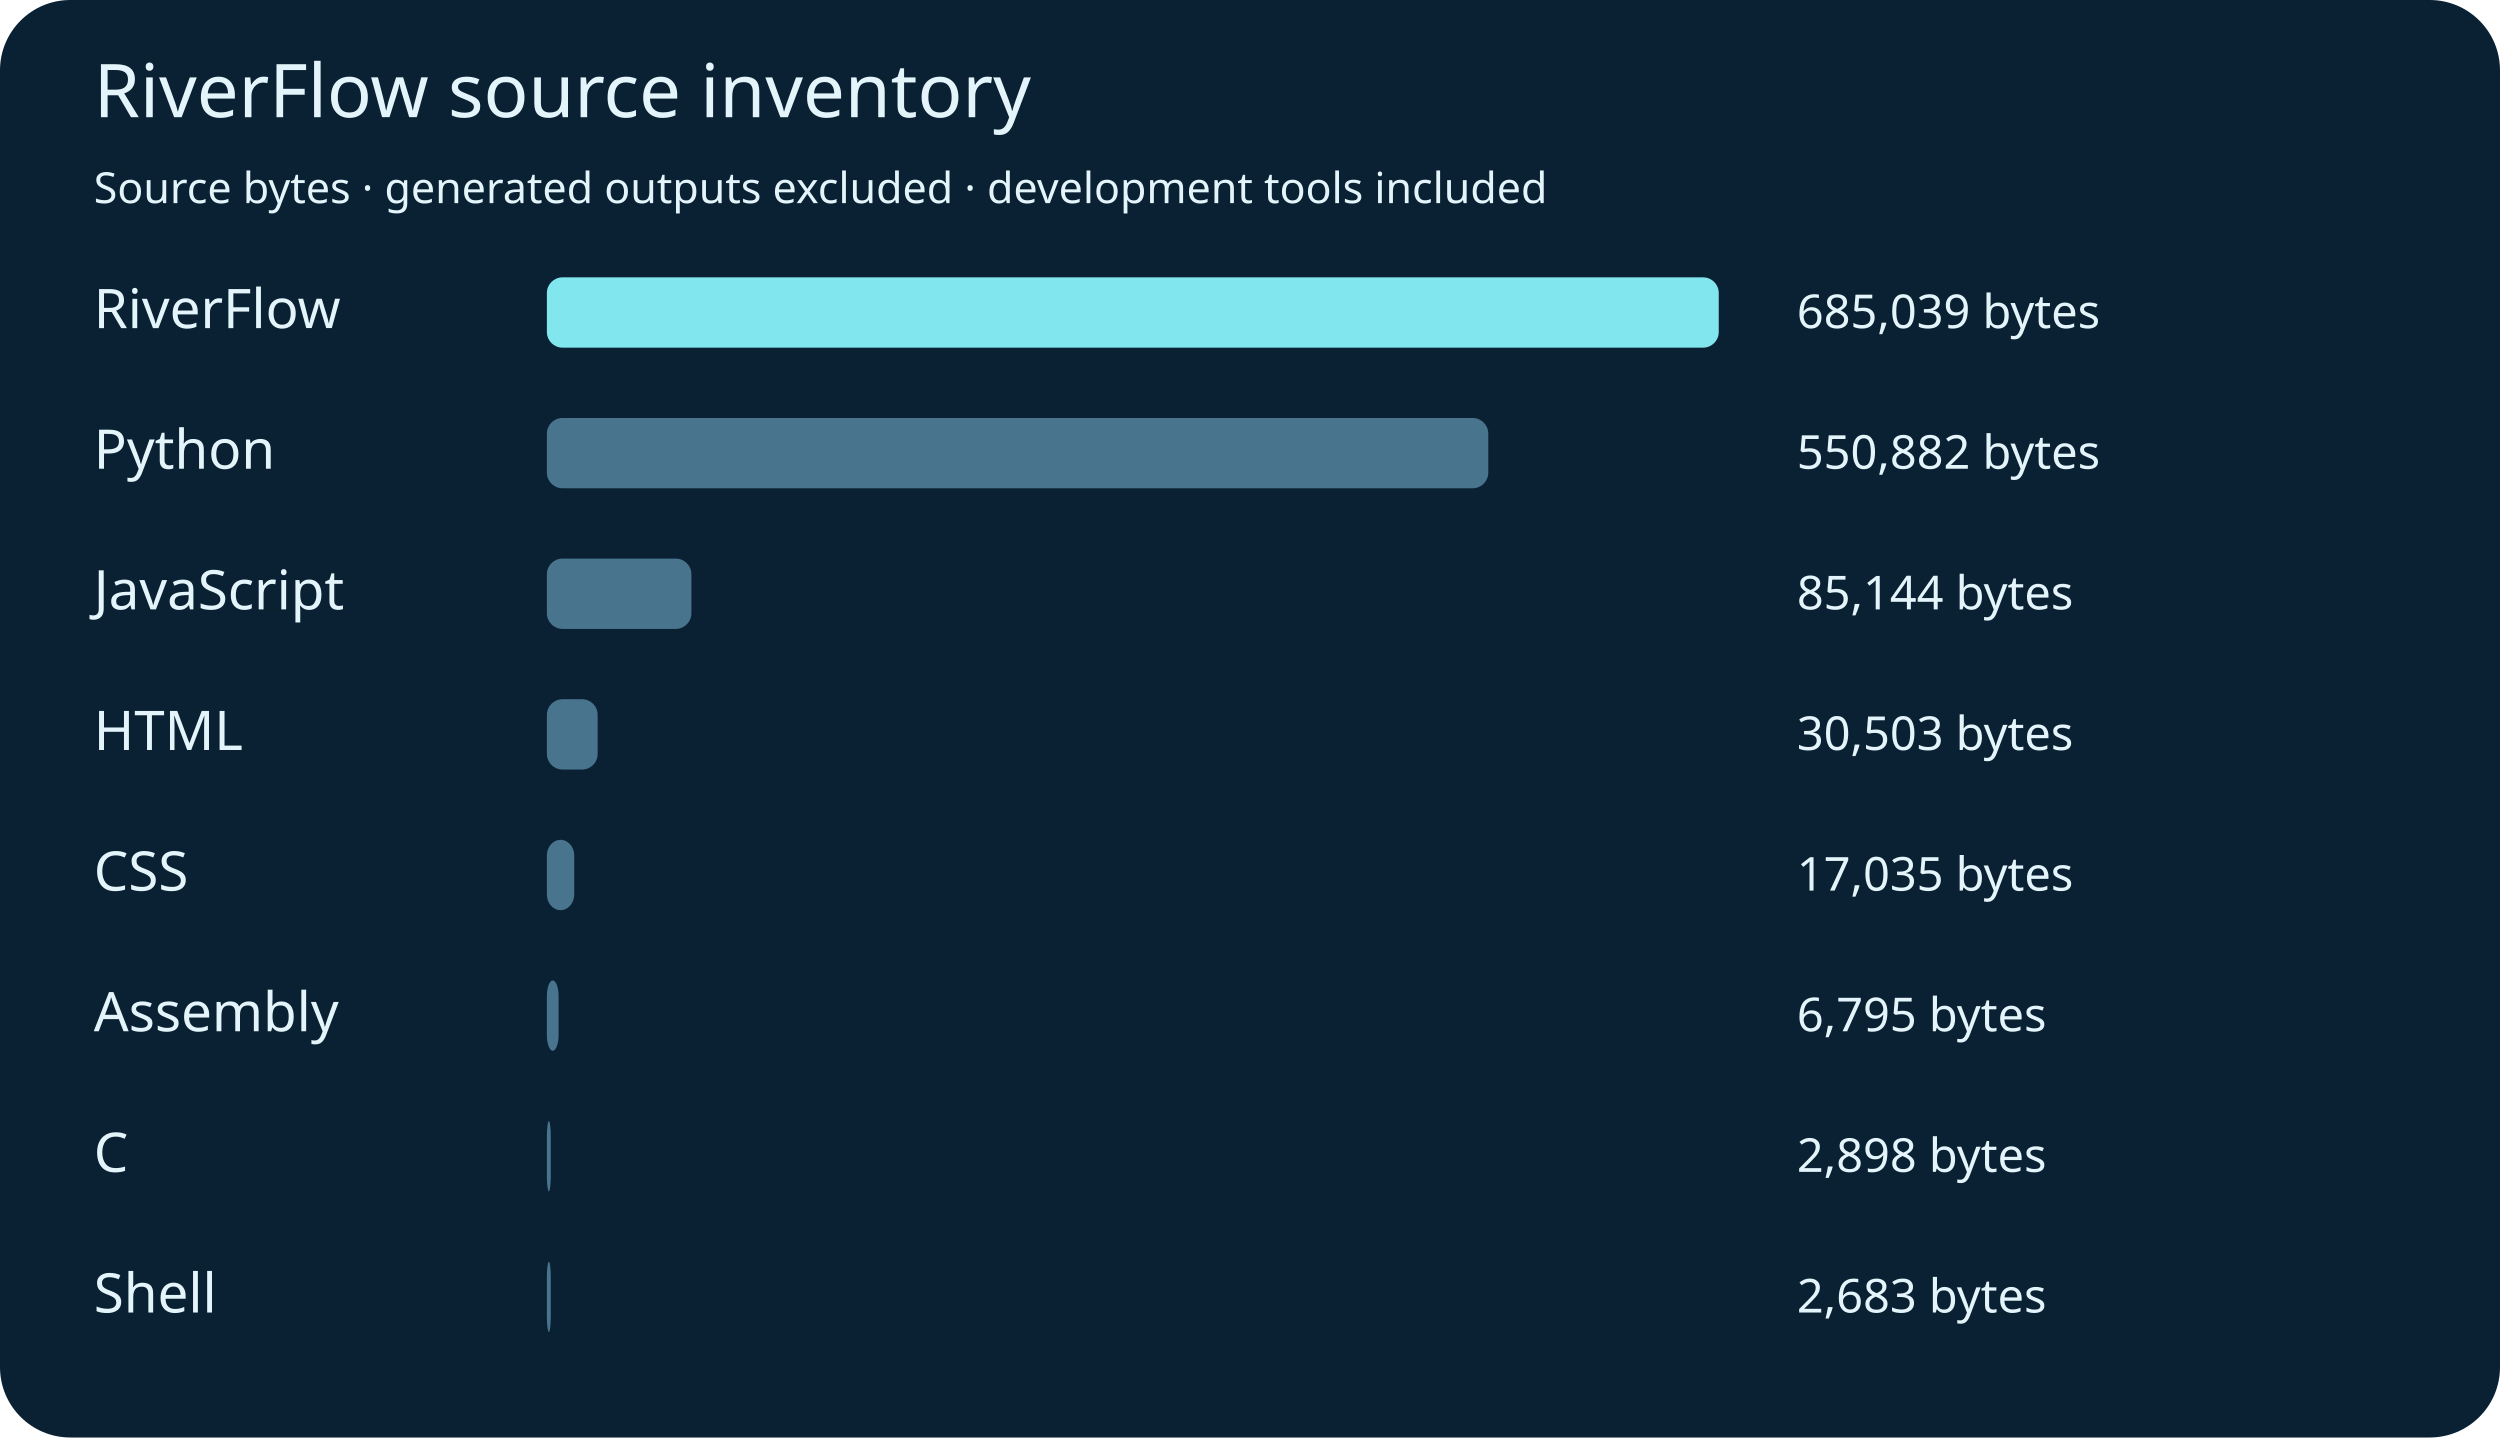
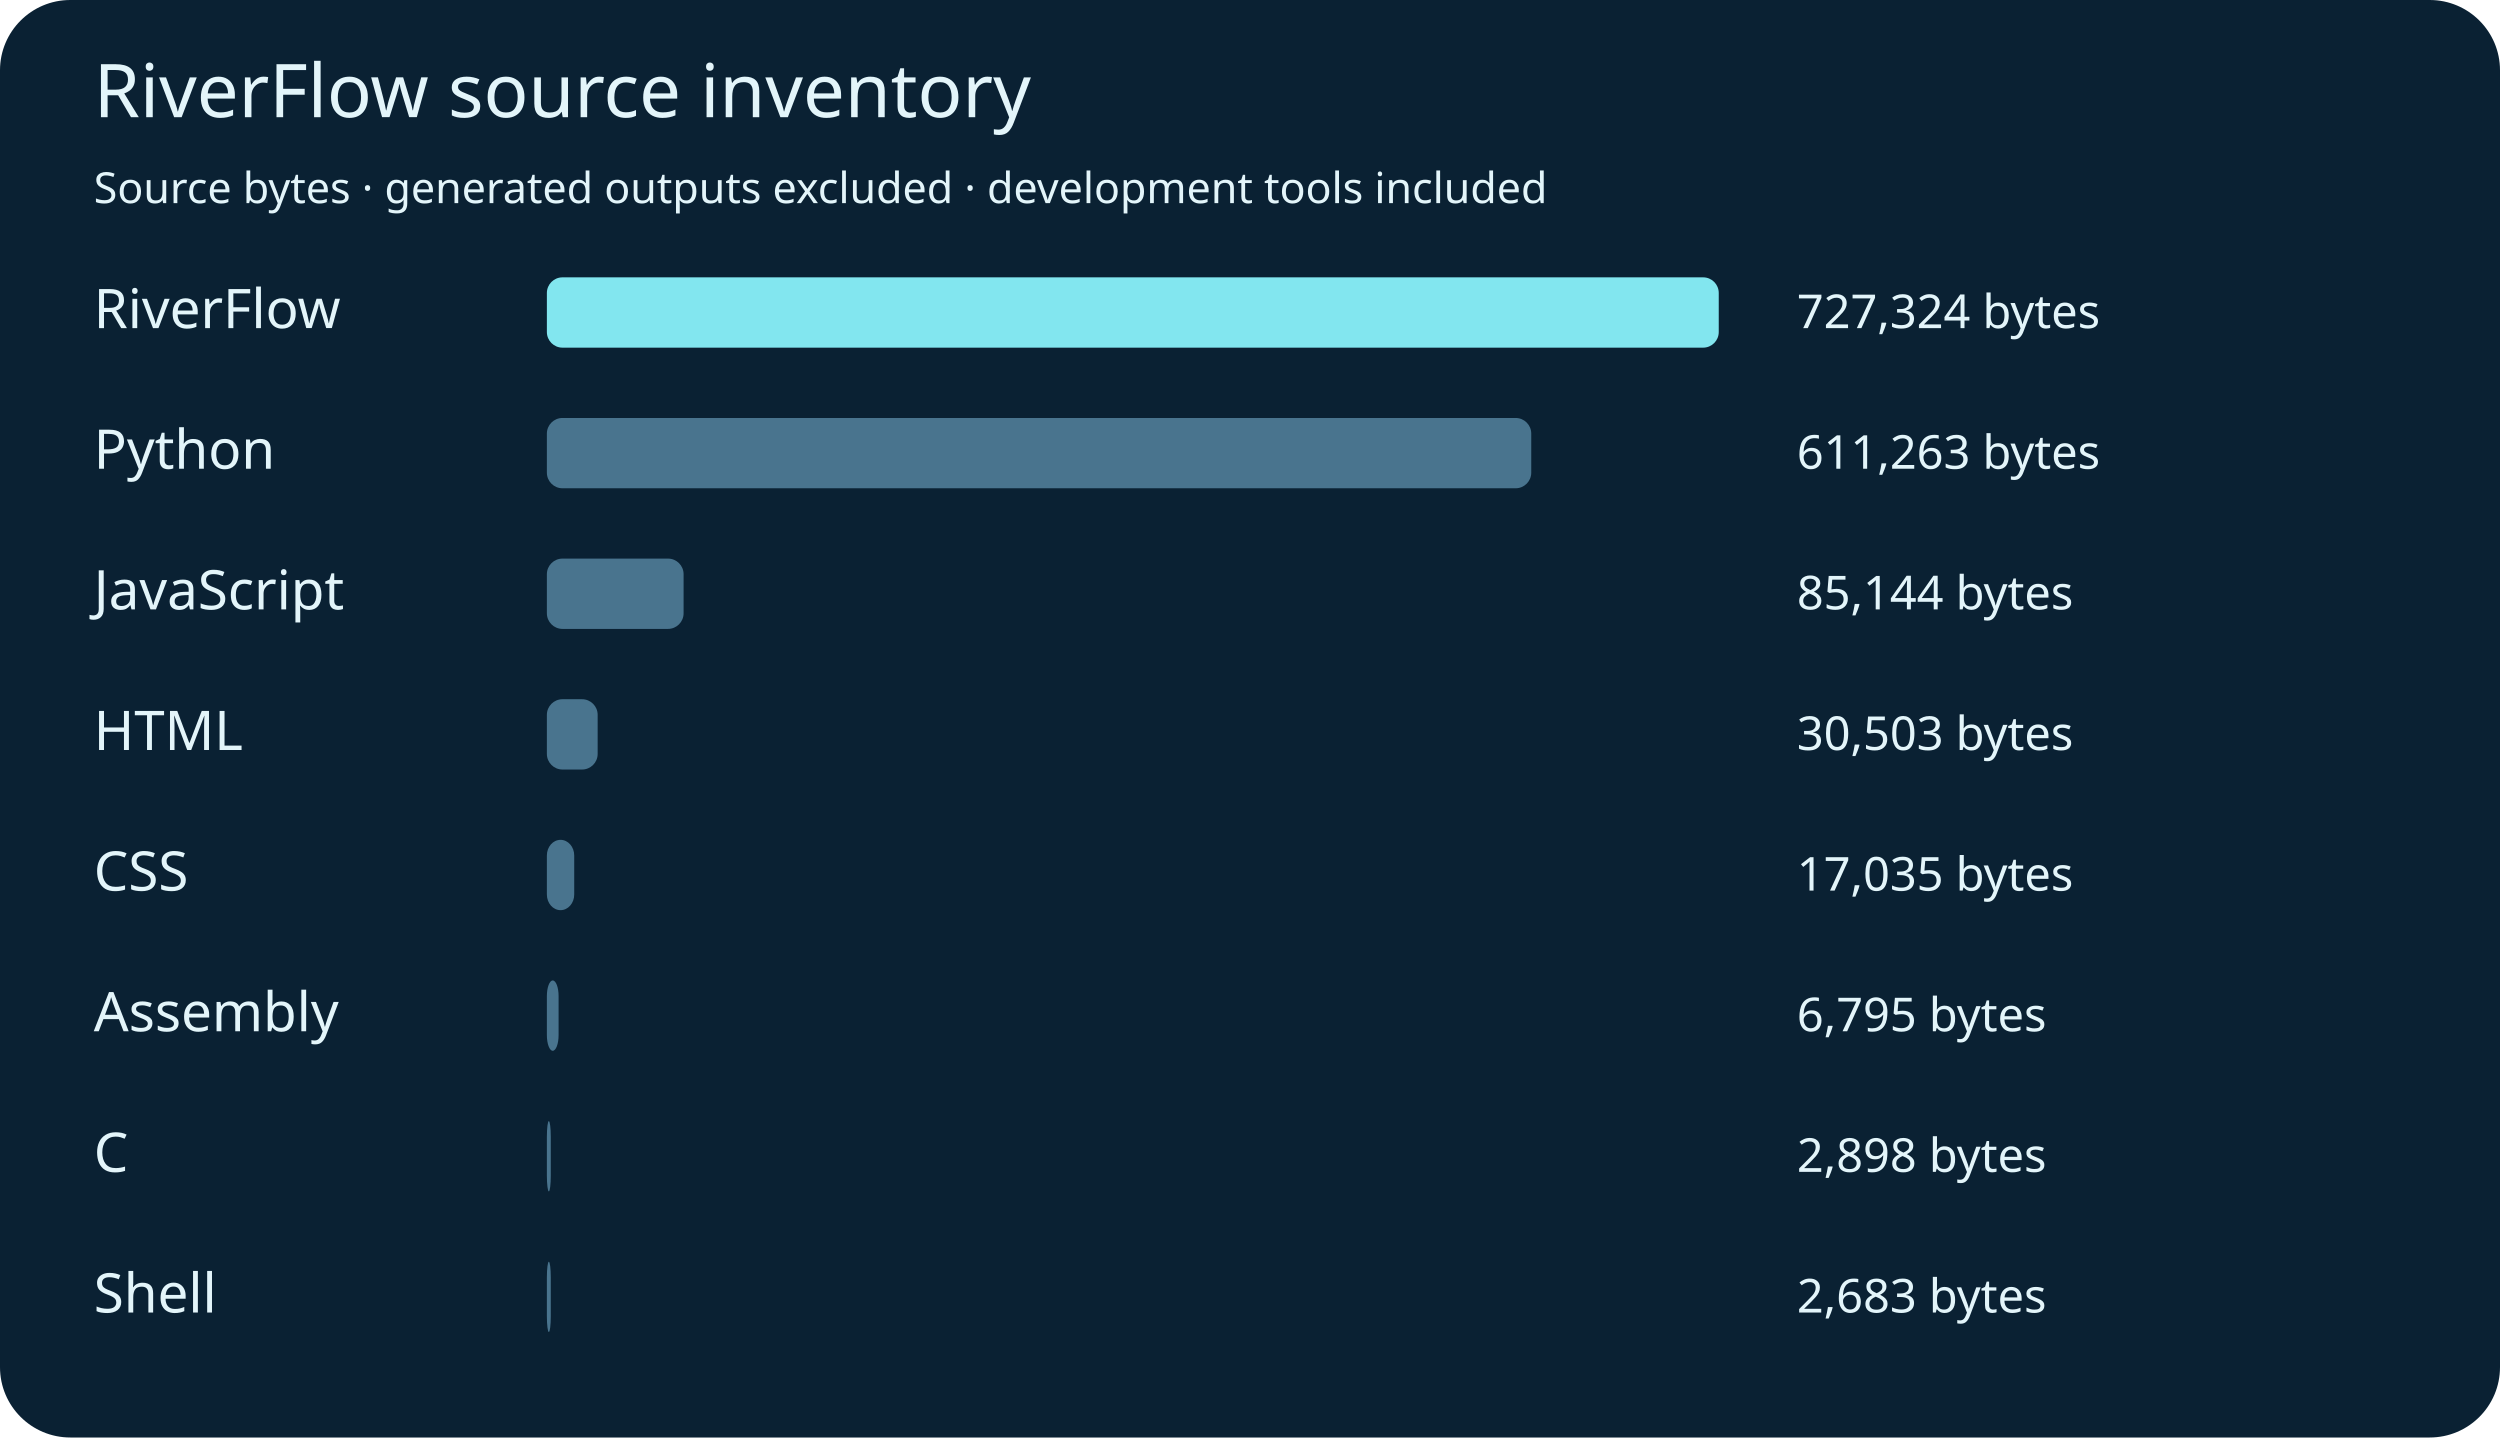
<svg xmlns="http://www.w3.org/2000/svg" width="640" height="368" viewBox="0 0 640 368">
  <rect width="640" height="368" rx="18" fill="#0a2133" />
  <g font-family="sans-serif" fill="#e3f5fa">
    <text x="24" y="30" font-size="19">RiverFlow source inventory</text>
    <text x="24" y="52" font-size="11">Source bytes · generated outputs excluded · development tools included</text>
    <text x="24" y="84" font-size="14">RiverFlow</text>
    <rect x="140" y="71" width="300" height="18" rx="4" fill="#82e6ef" />
-     <text x="460" y="84" font-size="12">685,039 bytes</text>
+     <text x="460" y="84" font-size="12">727,324 bytes</text>
    <text x="24" y="120" font-size="14">Python</text>
-     <rect x="140" y="107" width="241" height="18" rx="4" fill="#49748e" />
-     <text x="460" y="120" font-size="12">550,882 bytes</text>
+     <rect x="140" y="107" width="252" height="18" rx="4" fill="#49748e" />
+     <text x="460" y="120" font-size="12">611,263 bytes</text>
    <text x="24" y="156" font-size="14">JavaScript</text>
-     <rect x="140" y="143" width="37" height="18" rx="4" fill="#49748e" />
+     <rect x="140" y="143" width="35" height="18" rx="4" fill="#49748e" />
    <text x="460" y="156" font-size="12">85,144 bytes</text>
    <text x="24" y="192" font-size="14">HTML</text>
    <rect x="140" y="179" width="13" height="18" rx="4" fill="#49748e" />
    <text x="460" y="192" font-size="12">30,503 bytes</text>
    <text x="24" y="228" font-size="14">CSS</text>
    <rect x="140" y="215" width="7" height="18" rx="4" fill="#49748e" />
    <text x="460" y="228" font-size="12">17,035 bytes</text>
    <text x="24" y="264" font-size="14">Assembly</text>
    <rect x="140" y="251" width="3" height="18" rx="4" fill="#49748e" />
    <text x="460" y="264" font-size="12">6,795 bytes</text>
    <text x="24" y="300" font-size="14">C</text>
    <rect x="140" y="287" width="1" height="18" rx="4" fill="#49748e" />
    <text x="460" y="300" font-size="12">2,898 bytes</text>
    <text x="24" y="336" font-size="14">Shell</text>
    <rect x="140" y="323" width="1" height="18" rx="4" fill="#49748e" />
    <text x="460" y="336" font-size="12">2,683 bytes</text>
  </g>
</svg>
